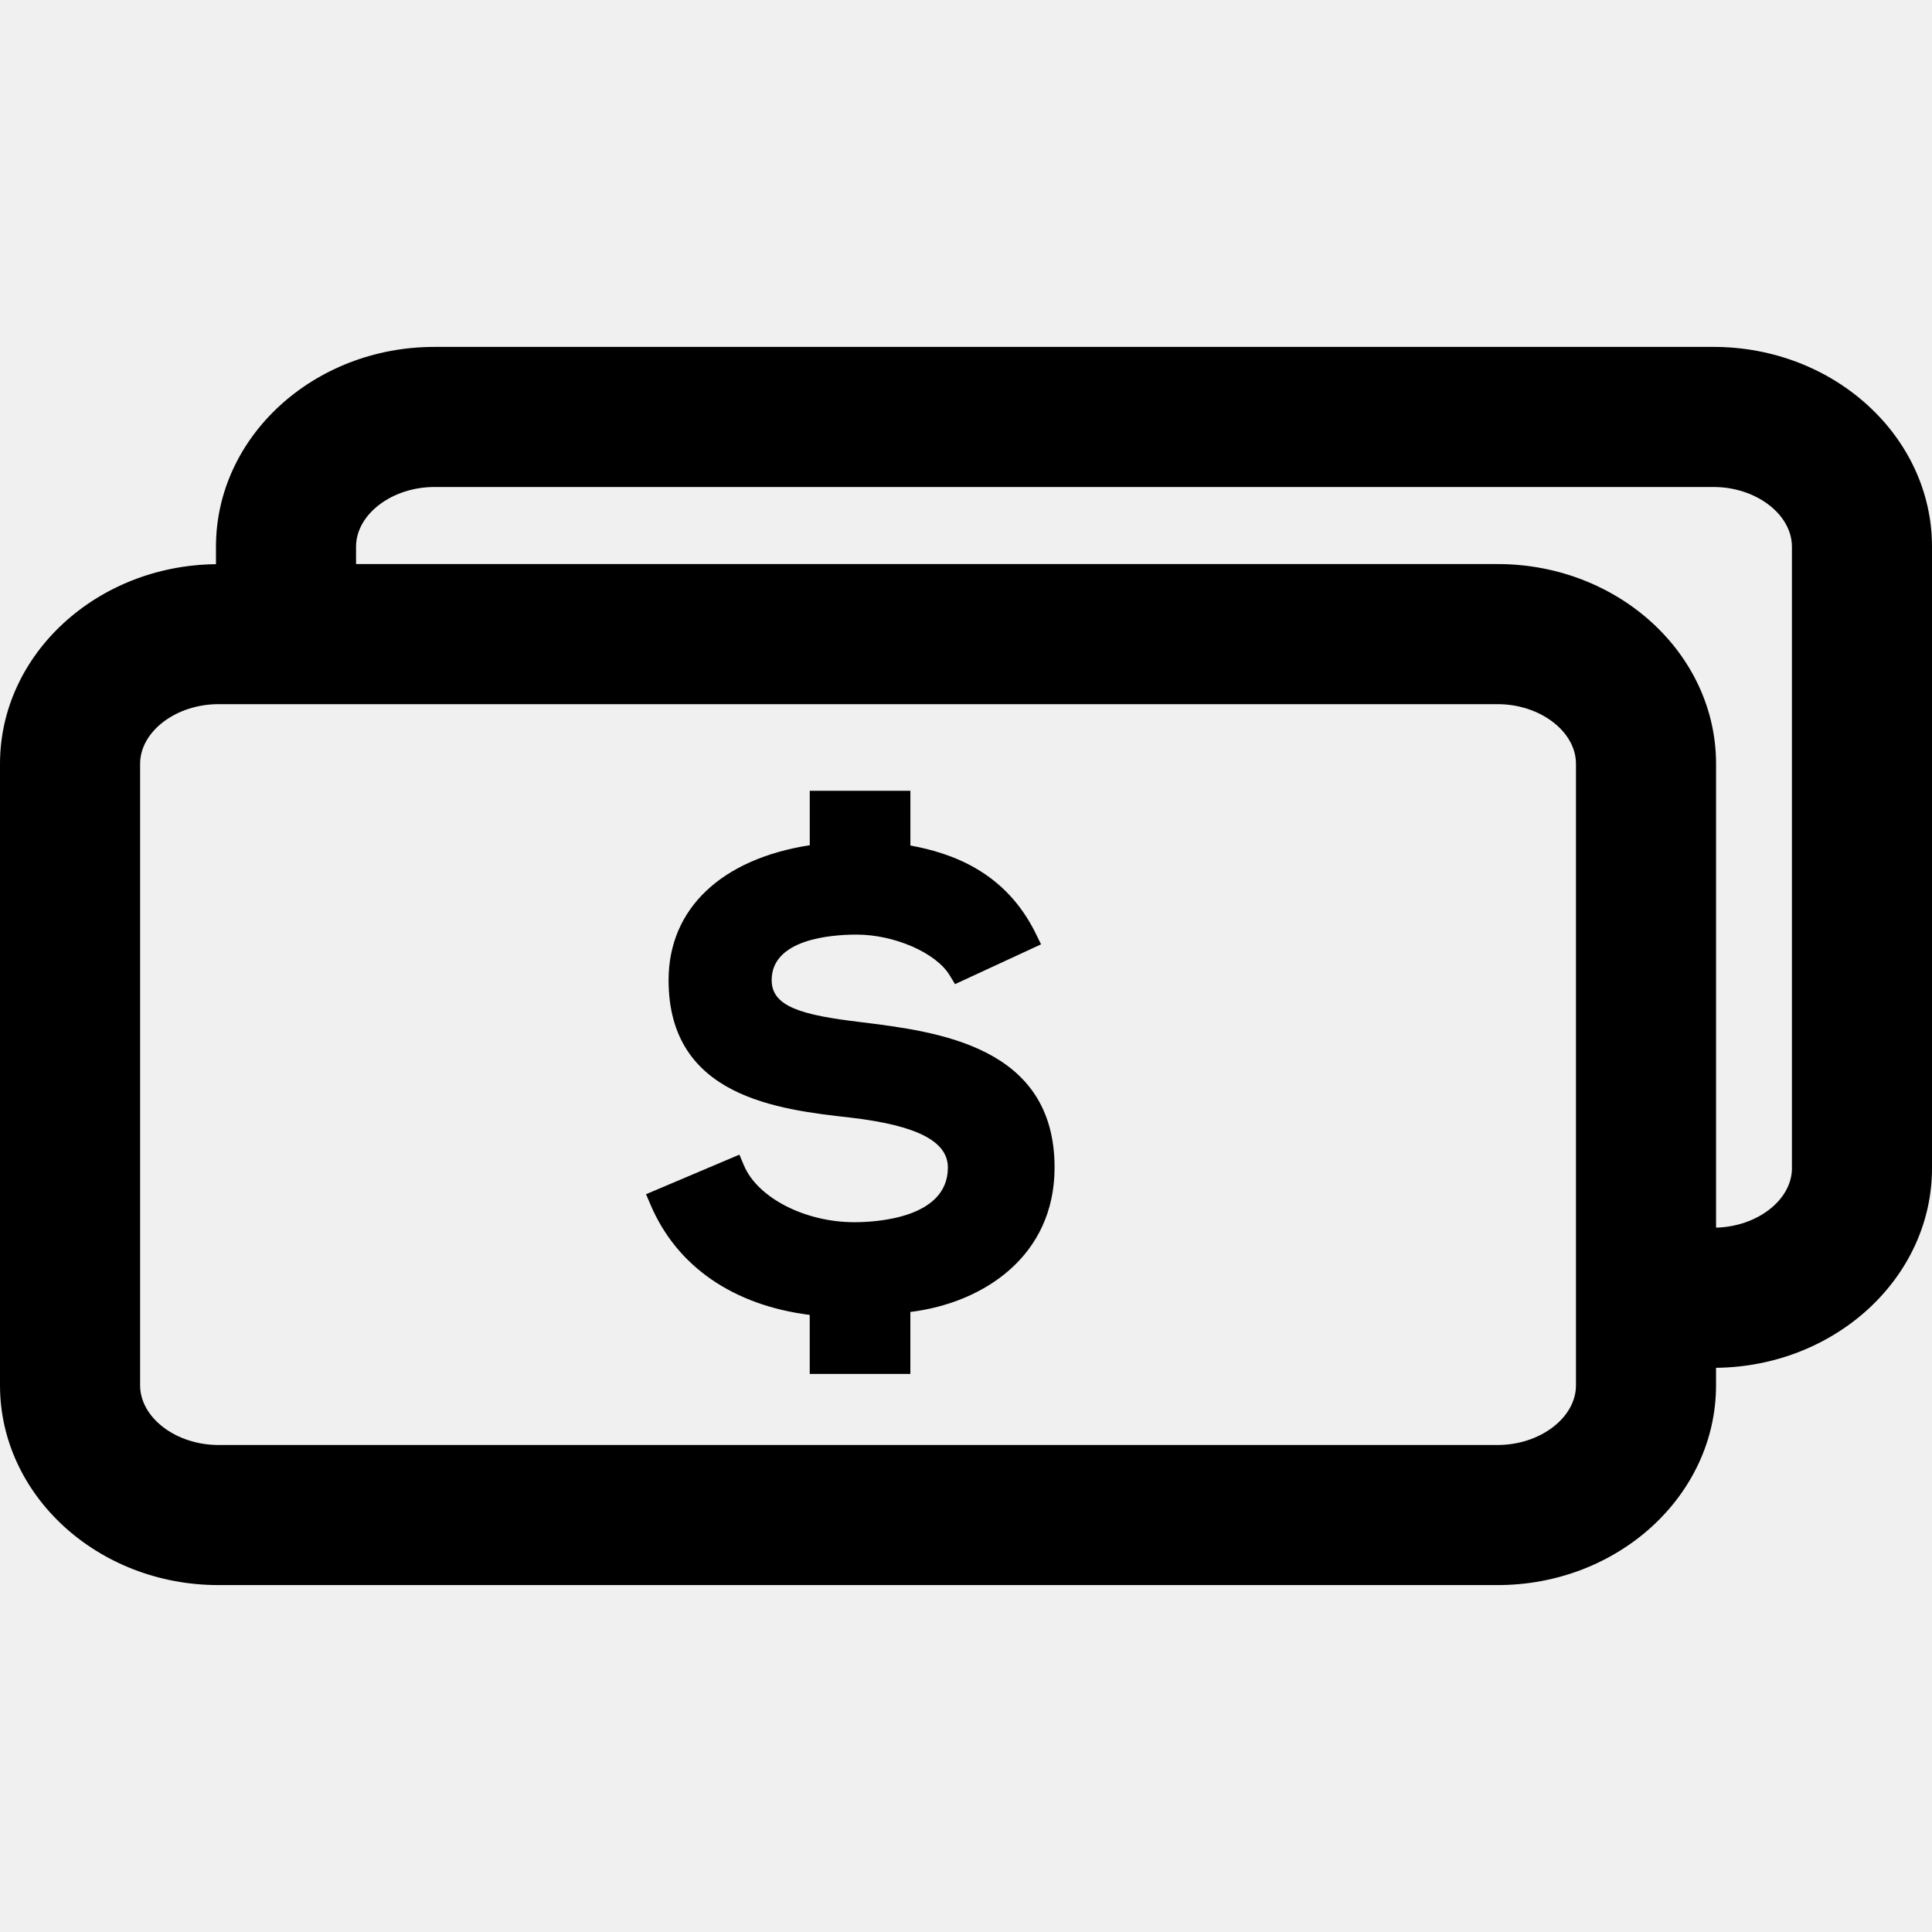
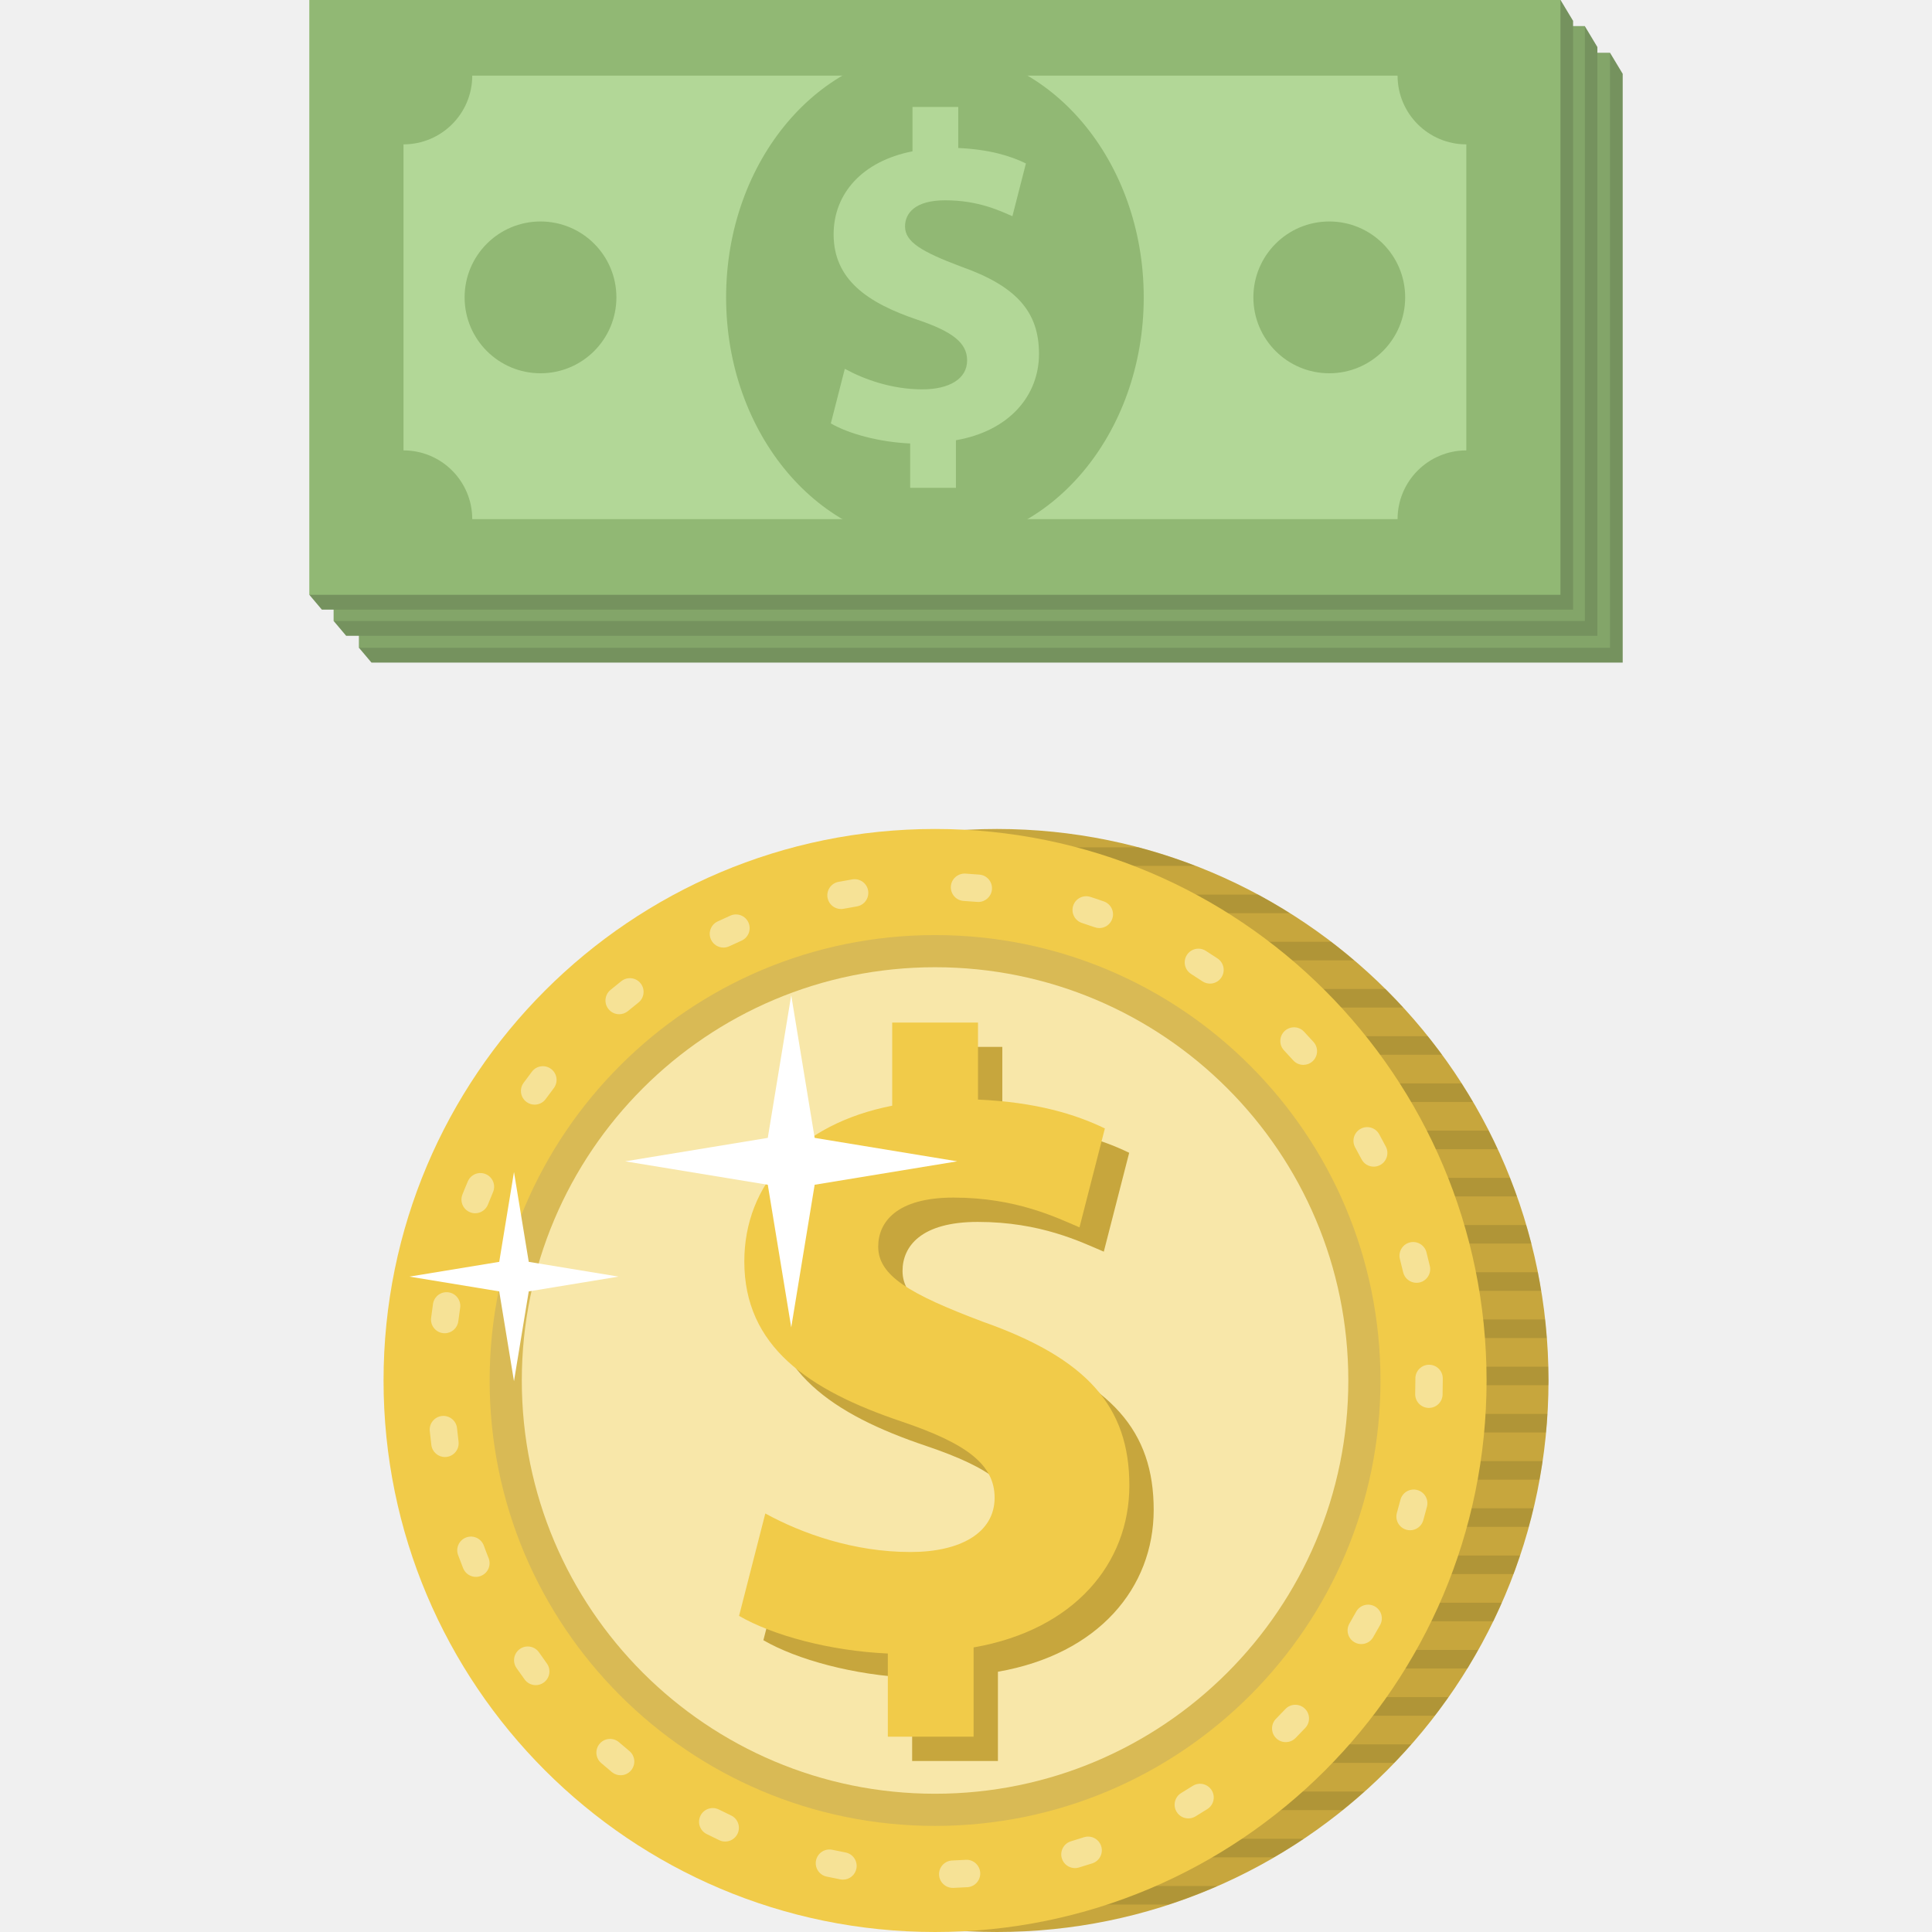
- <svg xmlns="http://www.w3.org/2000/svg" version="1.1" id="Layer_1" x="0px" y="0px" viewBox="0 0 209.869 209.869" style="enable-background:new 0 0 209.869 209.869;" xml:space="preserve">
+ <svg xmlns="http://www.w3.org/2000/svg" version="1.1" id="Layer_1" x="0px" y="0px" viewBox="0 0 512.015 512.015" style="enable-background:new 0 0 512.015 512.015;" xml:space="preserve">
+   <polygon style="fill:#75925E;" points="426.719,14.039 98.448,14.039 98.448,170.08 95.122,171.659 98.448,175.603 430.045,175.603   430.045,19.565 " />
+   <rect x="95.111" y="14.039" style="fill:#83A569;" width="331.575" height="157.635" />
+   <polygon style="fill:#75925E;" points="420.008,6.936 91.738,6.936 91.738,162.977 88.411,164.556 91.738,168.5 423.334,168.5   423.334,12.463 " />
+   <rect x="88.411" y="6.936" style="fill:#83A569;" width="331.611" height="157.635" />
+   <polygon style="fill:#75925E;" points="413.57,0 85.296,0 85.296,156.041 81.97,157.621 85.296,161.564 416.896,161.564   416.896,5.527 " />
+   <rect x="81.97" style="fill:#91B874;" width="331.575" height="157.635" />
+   <path style="fill:#B2D797;" d="M388.601,119.365V38.259c-10.062,0-18.218-8.156-18.218-18.218h-245.23  c0,10.062-8.156,18.218-18.218,18.218v81.102c10.062,0,18.218,8.156,18.218,18.218h245.23  C370.383,127.521,378.538,119.365,388.601,119.365z" />
+   <ellipse style="fill:#91B874;" cx="247.771" cy="78.81" rx="55.338" ry="65.545" />
+   <path style="fill:#B2D797;" d="M241.213,129.285v-11.755c-8.287-0.37-16.33-2.596-21.029-5.316l3.708-14.474  c5.196,2.847,12.495,5.447,20.535,5.447c7.052,0,11.878-2.723,11.878-7.669c0-4.699-3.958-7.669-13.113-10.763  c-13.24-4.452-22.267-10.64-22.267-22.638c0-10.887,7.669-19.42,20.905-22.017V28.339h12.129v10.887  c8.287,0.37,13.85,2.106,17.931,4.085l-3.584,13.981c-3.221-1.362-8.908-4.209-17.815-4.209c-8.04,0-10.64,3.468-10.64,6.929  c0,4.085,4.329,6.682,14.848,10.64c14.718,5.196,20.655,12.001,20.655,23.131c0,11.014-7.793,20.415-22.017,22.888v12.619h-12.125  V129.285z" />
  <g>
-     <g>
-       <g>
-         <path d="M186.143,37.684H47.186c-13.084,0-23.726,9.734-23.726,21.7v1.902C10.5,61.421,0,71.091,0,82.973v67.511     c0,11.966,10.644,21.7,23.726,21.7h138.957c13.082,0,23.726-9.734,23.726-21.7v-1.902c12.957-0.132,23.46-9.802,23.46-21.687     V59.385C209.872,47.419,199.225,37.684,186.143,37.684z M171.195,150.484c0,3.515-3.896,6.482-8.509,6.482H23.729     c-4.613,0-8.509-2.967-8.509-6.482v-67.51c0-3.513,3.898-6.482,8.509-6.482h138.957c4.613,0,8.509,2.97,8.509,6.482V150.484z      M186.412,133.356V82.973c0-11.966-10.644-21.7-23.726-21.7H38.677v-1.889c0-3.513,3.898-6.482,8.509-6.482h138.957     c4.613,0,8.509,2.97,8.509,6.482v67.511h0.003C194.654,130.339,190.904,133.242,186.412,133.356z" />
-         <path d="M93.479,111.028c-6.404-0.763-9.655-1.676-9.655-4.558c0-4.464,6.462-4.946,9.242-4.946c4.091,0,8.615,1.978,10.089,4.41     l0.586,0.971l9.346-4.324l-0.571-1.164c-3.289-6.718-9.12-8.747-13.622-9.572V85.9H87.962v5.914     c-9.627,1.499-15.336,6.921-15.336,14.654c0,12.724,11.935,14.058,19.825,14.943c7.172,0.847,10.515,2.569,10.515,5.417     c0,5.509-7.781,5.937-10.168,5.937c-5.351,0-10.505-2.65-11.986-6.168l-0.495-1.169l-10.14,4.296l0.5,1.169     c2.853,6.68,8.968,10.893,17.282,11.943v6.409H98.89v-6.729c7.979-0.984,15.666-6.087,15.666-15.691     C114.559,113.628,101.876,112.065,93.479,111.028z" />
-       </g>
-     </g>
+     <circle style="fill:#91B874;" cx="143.244" cy="78.81" r="20.114" />
+     <circle style="fill:#91B874;" cx="352.281" cy="78.81" r="20.114" />
+   </g>
+   <circle style="fill:#C7A63D;" cx="264.221" cy="365.854" r="146.16" />
+   <g style="opacity:0.4;">
+     <path style="fill:#8F7A2E;" d="M144.595,449.774c1.166,1.663,2.36,3.305,3.599,4.917h232.037c1.238-1.609,2.433-3.254,3.602-4.917   H144.595z" />
+     <path style="fill:#8F7A2E;" d="M136.712,437.264c0.926,1.656,1.87,3.301,2.861,4.917h249.289c0.988-1.616,1.932-3.261,2.861-4.917   H136.712z" />
+     <path style="fill:#8F7A2E;" d="M154.443,462.287c1.471,1.67,2.981,3.312,4.528,4.917H369.46c1.547-1.605,3.054-3.243,4.525-4.917   L154.443,462.287L154.443,462.287z" />
+     <path style="fill:#8F7A2E;" d="M130.458,424.754c0.726,1.649,1.463,3.297,2.248,4.917h263.019c0.788-1.62,1.522-3.265,2.248-4.917   H130.458z" />
+     <path style="fill:#8F7A2E;" d="M125.625,412.241c0.548,1.649,1.115,3.294,1.721,4.917h273.743c0.61-1.623,1.169-3.265,1.725-4.917   H125.625z" />
+     <path style="fill:#8F7A2E;" d="M156.553,267.017h215.322c-1.536-1.674-3.108-3.315-4.724-4.917H161.277   C159.665,263.702,158.093,265.343,156.553,267.017z" />
+     <path style="fill:#8F7A2E;" d="M166.83,474.797c1.888,1.689,3.827,3.326,5.803,4.917h183.163c1.975-1.591,3.915-3.225,5.806-4.917   H166.83z" />
+     <path style="fill:#8F7A2E;" d="M182.924,487.311c2.575,1.729,5.225,3.352,7.916,4.917h146.756c2.687-1.565,5.338-3.185,7.916-4.917   H182.924z" />
+     <path style="fill:#8F7A2E;" d="M118.061,365.843c0,0.425,0.029,0.842,0.033,1.267h292.248c0.004-0.425,0.033-0.842,0.033-1.267   c0-1.224-0.065-2.429-0.091-3.646H118.152C118.119,363.41,118.061,364.62,118.061,365.843z" />
+     <path style="fill:#8F7A2E;" d="M309.722,504.737c4.401-1.442,8.708-3.079,12.917-4.917H205.794   c4.205,1.834,8.519,3.475,12.92,4.917H309.722z" />
+     <path style="fill:#8F7A2E;" d="M122.048,399.731c0.392,1.649,0.81,3.286,1.256,4.917h281.819c0.447-1.627,0.864-3.265,1.256-4.917   H122.048z" />
+     <path style="fill:#8F7A2E;" d="M150.064,274.614c-1.289,1.612-2.553,3.246-3.777,4.917h235.853   c-1.224-1.667-2.487-3.305-3.777-4.917H150.064z" />
+     <path style="fill:#8F7A2E;" d="M141.098,287.124c-1.035,1.62-2.044,3.254-3.021,4.917h252.282   c-0.977-1.663-1.983-3.297-3.021-4.917H141.098z" />
+     <path style="fill:#8F7A2E;" d="M119.63,387.217c0.24,1.652,0.534,3.283,0.832,4.917H407.97c0.294-1.634,0.588-3.265,0.832-4.917   H119.63z" />
+     <path style="fill:#8F7A2E;" d="M133.926,299.637c-0.828,1.623-1.627,3.257-2.393,4.917h265.365   c-0.766-1.656-1.569-3.294-2.393-4.917H133.926z" />
+     <path style="fill:#8F7A2E;" d="M195.03,237.077c-2.861,1.543-5.654,3.196-8.396,4.917h155.159c-2.742-1.721-5.53-3.373-8.396-4.917   H195.03z" />
+     <path style="fill:#8F7A2E;" d="M226.703,224.567c-5.153,1.365-10.182,3.021-15.092,4.917h105.217   c-4.917-1.896-9.943-3.551-15.095-4.917H226.703z" />
+     <path style="fill:#8F7A2E;" d="M175.661,249.591c-2.073,1.583-4.096,3.225-6.082,4.917h189.275   c-1.986-1.689-4.009-3.33-6.086-4.917H175.661z" />
+     <path style="fill:#8F7A2E;" d="M118.352,374.707c0.098,1.645,0.222,3.286,0.374,4.917H409.71c0.153-1.63,0.276-3.268,0.374-4.917   H118.352z" />
+     <path style="fill:#8F7A2E;" d="M118.969,349.684c-0.182,1.627-0.312,3.268-0.436,4.917h291.365   c-0.123-1.645-0.254-3.286-0.436-4.917H118.969z" />
+     <path style="fill:#8F7A2E;" d="M128.283,312.147c-0.643,1.627-1.271,3.261-1.856,4.917h275.576   c-0.588-1.656-1.213-3.29-1.859-4.917H128.283z" />
+     <path style="fill:#8F7A2E;" d="M123.984,324.661c-0.479,1.63-0.962,3.261-1.384,4.917h283.231   c-0.421-1.656-0.904-3.283-1.384-4.917H123.984z" />
+     <path style="fill:#8F7A2E;" d="M120.886,337.171c-0.323,1.627-0.606,3.268-0.875,4.917h288.409   c-0.265-1.645-0.552-3.286-0.875-4.917H120.886z" />
+   </g>
+   <circle style="fill:#F1CB49;" cx="247.808" cy="365.854" r="146.16" />
+   <circle style="fill:#D9BA55;" cx="247.808" cy="365.854" r="118.043" />
+   <circle style="fill:#F8E7A9;" cx="247.808" cy="365.854" r="109.52" />
+   <path style="fill:#F6E296;" d="M252.492,500.322c-1.946,0-3.555-1.543-3.624-3.504c-0.073-2.004,1.496-3.686,3.501-3.755  c1.191-0.04,2.371-0.098,3.555-0.174c1.983-0.142,3.722,1.391,3.853,3.399c0.123,2.001-1.394,3.726-3.399,3.853  c-1.246,0.076-2.498,0.142-3.751,0.185C252.579,500.322,252.536,500.322,252.492,500.322z M223.409,498.136  c-0.225,0-0.447-0.018-0.675-0.062c-1.235-0.232-2.462-0.483-3.686-0.748c-1.961-0.428-3.203-2.36-2.778-4.321  c0.428-1.957,2.371-3.196,4.321-2.774c1.151,0.251,2.317,0.487,3.479,0.704c1.972,0.37,3.268,2.27,2.898,4.238  C226.648,496.919,225.123,498.136,223.409,498.136z M284.88,495.082c-1.572,0-3.018-1.028-3.482-2.607  c-0.566-1.925,0.534-3.944,2.458-4.51c1.137-0.334,2.27-0.686,3.392-1.053c1.917-0.621,3.954,0.425,4.579,2.331  c0.621,1.906-0.425,3.954-2.331,4.575c-1.191,0.385-2.386,0.755-3.588,1.111C285.562,495.035,285.217,495.082,284.88,495.082z   M192.187,488.041c-0.516,0-1.042-0.109-1.54-0.345c-1.137-0.534-2.266-1.082-3.384-1.649c-1.794-0.901-2.513-3.083-1.612-4.877  s3.09-2.516,4.877-1.609c1.06,0.53,2.132,1.053,3.206,1.558c1.816,0.853,2.596,3.018,1.743,4.83  C194.86,487.271,193.552,488.041,192.187,488.041z M314.929,481.911c-1.235,0-2.437-0.628-3.116-1.761  c-1.031-1.721-0.476-3.951,1.246-4.982c1.013-0.61,2.026-1.231,3.021-1.867c1.685-1.078,3.936-0.581,5.015,1.115  c1.078,1.692,0.577,3.936-1.115,5.015c-1.053,0.668-2.113,1.325-3.185,1.968C316.207,481.748,315.561,481.911,314.929,481.911z   M164.469,470.472c-0.813,0-1.63-0.272-2.31-0.832c-0.966-0.799-1.917-1.609-2.861-2.429c-1.511-1.318-1.667-3.613-0.352-5.124  c1.322-1.514,3.617-1.663,5.124-0.349c0.893,0.781,1.798,1.547,2.713,2.302c1.547,1.278,1.765,3.566,0.487,5.113  C166.554,470.022,165.515,470.472,164.469,470.472z M340.747,461.695c-0.922,0-1.845-0.349-2.553-1.049  c-1.427-1.409-1.438-3.708-0.033-5.135c0.832-0.842,1.66-1.696,2.473-2.564c1.373-1.467,3.668-1.536,5.135-0.163  c1.46,1.373,1.536,3.671,0.163,5.135c-0.853,0.911-1.725,1.812-2.6,2.698C342.621,461.332,341.684,461.695,340.747,461.695z   M141.984,446.593c-1.122,0-2.226-0.516-2.938-1.492c-0.734-1.006-1.453-2.023-2.168-3.05c-1.14-1.649-0.73-3.911,0.919-5.055  c1.652-1.144,3.911-0.734,5.055,0.919c0.679,0.98,1.362,1.95,2.059,2.905c1.184,1.62,0.828,3.893-0.795,5.073  C143.473,446.364,142.725,446.593,141.984,446.593z M360.767,435.71c-0.625,0-1.256-0.16-1.834-0.497  c-1.732-1.013-2.31-3.239-1.296-4.968c0.603-1.028,1.187-2.059,1.761-3.101c0.97-1.754,3.17-2.4,4.931-1.431  c1.754,0.966,2.397,3.177,1.431,4.931c-0.603,1.097-1.224,2.186-1.856,3.265C363.225,435.067,362.012,435.71,360.767,435.71z   M126.115,417.902c-1.442,0-2.803-0.868-3.373-2.288c-0.465-1.162-0.911-2.335-1.344-3.511c-0.686-1.885,0.28-3.969,2.168-4.659  c1.877-0.683,3.965,0.283,4.655,2.164c0.403,1.115,0.832,2.219,1.267,3.315c0.744,1.863-0.163,3.976-2.03,4.717  C127.02,417.818,126.566,417.902,126.115,417.902z M373.698,405.548c-0.33,0-0.672-0.047-1.006-0.145  c-1.925-0.556-3.039-2.571-2.484-4.496c0.327-1.133,0.635-2.27,0.93-3.417c0.497-1.946,2.466-3.116,4.416-2.622  c1.943,0.497,3.116,2.473,2.622,4.416c-0.309,1.216-0.639,2.429-0.984,3.635C376.73,404.513,375.278,405.548,373.698,405.548z   M117.916,386.139c-1.805,0-3.366-1.34-3.599-3.177c-0.156-1.238-0.298-2.48-0.421-3.729c-0.2-1.994,1.26-3.773,3.254-3.973  c1.975-0.203,3.777,1.26,3.973,3.254c0.116,1.18,0.251,2.36,0.399,3.533c0.251,1.99-1.155,3.806-3.148,4.06  C118.221,386.128,118.068,386.139,117.916,386.139z M378.68,373.124c-0.033,0-0.065,0-0.094,0c-2.004-0.051-3.588-1.721-3.537-3.726  c0.033-1.18,0.051-2.368,0.051-3.555v-0.53c0-2.004,1.623-3.631,3.631-3.631s3.631,1.627,3.631,3.631v0.53  c0,1.253-0.018,2.502-0.051,3.747C382.261,371.563,380.645,373.124,378.68,373.124z M117.858,353.337  c-0.145,0-0.294-0.007-0.447-0.025c-1.99-0.243-3.406-2.055-3.159-4.049c0.153-1.246,0.323-2.487,0.508-3.718  c0.301-1.979,2.121-3.348,4.136-3.05c1.983,0.298,3.348,2.15,3.05,4.132c-0.178,1.169-0.341,2.342-0.487,3.522  C121.235,351.99,119.666,353.337,117.858,353.337z M375.39,339.967c-1.649,0-3.141-1.133-3.533-2.807  c-0.269-1.162-0.552-2.313-0.85-3.461c-0.505-1.943,0.665-3.925,2.604-4.427c1.939-0.49,3.925,0.665,4.427,2.604  c0.312,1.209,0.61,2.422,0.893,3.639c0.454,1.954-0.759,3.907-2.713,4.361C375.938,339.934,375.662,339.967,375.39,339.967z   M125.927,321.534c-0.443,0-0.89-0.08-1.325-0.254c-1.87-0.734-2.789-2.84-2.052-4.706c0.458-1.169,0.937-2.335,1.431-3.486  c0.788-1.848,2.92-2.709,4.764-1.917c1.848,0.784,2.705,2.92,1.917,4.764c-0.465,1.093-0.915,2.19-1.351,3.297  C128.744,320.659,127.375,321.534,125.927,321.534z M364.06,309.184c-1.307,0-2.575-0.708-3.221-1.95  c-0.552-1.053-1.115-2.099-1.689-3.134c-0.973-1.754-0.338-3.965,1.42-4.935c1.747-0.973,3.965-0.338,4.935,1.416  c0.603,1.089,1.191,2.186,1.765,3.29c0.93,1.776,0.243,3.973-1.532,4.902C365.201,309.05,364.627,309.184,364.06,309.184z   M141.686,292.752c-0.737,0-1.485-0.225-2.128-0.69c-1.623-1.177-1.986-3.45-0.81-5.069c0.734-1.013,1.482-2.012,2.237-3.003  c1.216-1.591,3.497-1.903,5.087-0.683c1.594,1.216,1.899,3.497,0.683,5.091c-0.719,0.941-1.434,1.896-2.132,2.858  C143.92,292.233,142.808,292.752,141.686,292.752z M345.414,282.211c-0.995,0-1.986-0.407-2.702-1.209  c-0.795-0.886-1.594-1.758-2.411-2.618c-1.38-1.456-1.315-3.755,0.142-5.135c1.453-1.373,3.758-1.315,5.135,0.145  c0.857,0.908,1.703,1.827,2.538,2.76c1.34,1.492,1.216,3.787-0.276,5.127C347.146,281.902,346.278,282.211,345.414,282.211z   M164.099,268.789c-1.042,0-2.077-0.447-2.796-1.311c-1.285-1.54-1.075-3.831,0.468-5.113c0.962-0.799,1.932-1.583,2.912-2.357  c1.583-1.235,3.86-0.966,5.098,0.606c1.242,1.576,0.973,3.86-0.603,5.102c-0.93,0.73-1.852,1.478-2.763,2.237  C165.74,268.513,164.916,268.789,164.099,268.789z M320.666,260.673c-0.694,0-1.402-0.2-2.023-0.617  c-0.984-0.661-1.975-1.307-2.978-1.939c-1.699-1.068-2.204-3.312-1.137-5.008c1.075-1.699,3.319-2.201,5.008-1.137  c1.06,0.668,2.113,1.354,3.156,2.052c1.663,1.118,2.106,3.373,0.988,5.04C322.983,260.111,321.836,260.673,320.666,260.673z   M191.729,251.123c-1.362,0-2.662-0.766-3.283-2.077c-0.861-1.812-0.087-3.976,1.725-4.837c1.129-0.534,2.259-1.053,3.406-1.558  c1.837-0.806,3.98,0.022,4.786,1.856c0.81,1.834-0.022,3.98-1.859,4.79c-1.082,0.476-2.157,0.97-3.221,1.474  C192.779,251.011,192.249,251.123,191.729,251.123z M291.34,245.956c-0.399,0-0.81-0.069-1.209-0.211  c-1.118-0.392-2.241-0.773-3.377-1.137c-1.906-0.61-2.96-2.654-2.346-4.565c0.61-1.906,2.647-2.967,4.568-2.349  c1.198,0.385,2.393,0.784,3.573,1.206c1.892,0.668,2.883,2.742,2.211,4.634C294.234,245.026,292.836,245.956,291.34,245.956z   M222.882,240.908c-1.707,0-3.228-1.206-3.559-2.945c-0.381-1.968,0.908-3.875,2.876-4.252c1.231-0.236,2.462-0.458,3.704-0.661  c1.986-0.316,3.849,1.017,4.169,2.999c0.323,1.979-1.02,3.846-2.999,4.169c-1.169,0.192-2.339,0.399-3.497,0.625  C223.34,240.886,223.108,240.908,222.882,240.908z M259.268,239.038c-0.102,0-0.211-0.004-0.316-0.015  c-1.177-0.102-2.357-0.189-3.544-0.254c-2.004-0.116-3.533-1.834-3.413-3.838c0.113-2.005,1.848-3.501,3.835-3.413  c1.256,0.076,2.506,0.163,3.748,0.272c2.001,0.171,3.479,1.932,3.305,3.933C262.718,237.611,261.131,239.038,259.268,239.038z" />
+   <path style="fill:#C7A63D;" d="M241.736,466.696v-22.035c-15.535-0.694-30.616-4.866-39.425-9.972l6.954-27.137  c9.743,5.334,23.426,10.211,38.506,10.211c13.222,0,22.264-5.102,22.264-14.384c0-8.81-7.419-14.373-24.584-20.179  c-24.82-8.345-41.749-19.943-41.749-42.443c0-20.408,14.384-36.408,39.196-41.281v-22.031h22.732v20.408  c15.538,0.694,25.967,3.944,33.626,7.655l-6.729,26.207c-6.032-2.553-16.697-7.887-33.397-7.887c-15.066,0-19.943,6.5-19.943,12.993  c0,7.655,8.116,12.521,27.834,19.943c27.594,9.743,38.728,22.5,38.728,43.365c0,20.648-14.609,38.27-41.281,42.911v23.654  L241.736,466.696L241.736,466.696z" />
+   <path style="fill:#F1CB49;" d="M235.291,460.247v-22.035c-15.538-0.697-30.616-4.87-39.425-9.972l6.954-27.14  c9.743,5.334,23.426,10.211,38.506,10.211c13.218,0,22.264-5.102,22.264-14.38c0-8.813-7.422-14.373-24.584-20.179  c-24.82-8.345-41.749-19.947-41.749-42.443c0-20.408,14.384-36.408,39.193-41.281v-22.031h22.736v20.408  c15.538,0.694,25.967,3.944,33.626,7.655l-6.729,26.211c-6.032-2.553-16.697-7.887-33.397-7.887c-15.07,0-19.943,6.5-19.943,12.989  c0,7.655,8.116,12.524,27.834,19.947c27.594,9.743,38.724,22.496,38.724,43.365c0,20.648-14.605,38.27-41.277,42.911v23.654h-22.732  V460.247z" />
+   <g>
+     <polygon style="fill:#FFFFFF;" points="209.69,263.767 215.899,301.558 253.69,307.772 215.899,313.981 209.69,351.776    203.477,313.981 165.686,307.772 203.477,301.558  " />
+     <polygon style="fill:#FFFFFF;" points="136.214,310.611 140.129,334.414 163.932,338.325 140.129,342.24 136.214,366.043    132.303,342.24 108.5,338.325 132.303,334.414  " />
  </g>
  <g>
</g>
  <g>
</g>
  <g>
</g>
  <g>
</g>
  <g>
</g>
  <g>
</g>
  <g>
</g>
  <g>
</g>
  <g>
</g>
  <g>
</g>
  <g>
</g>
  <g>
</g>
  <g>
</g>
  <g>
</g>
  <g>
</g>
</svg>
